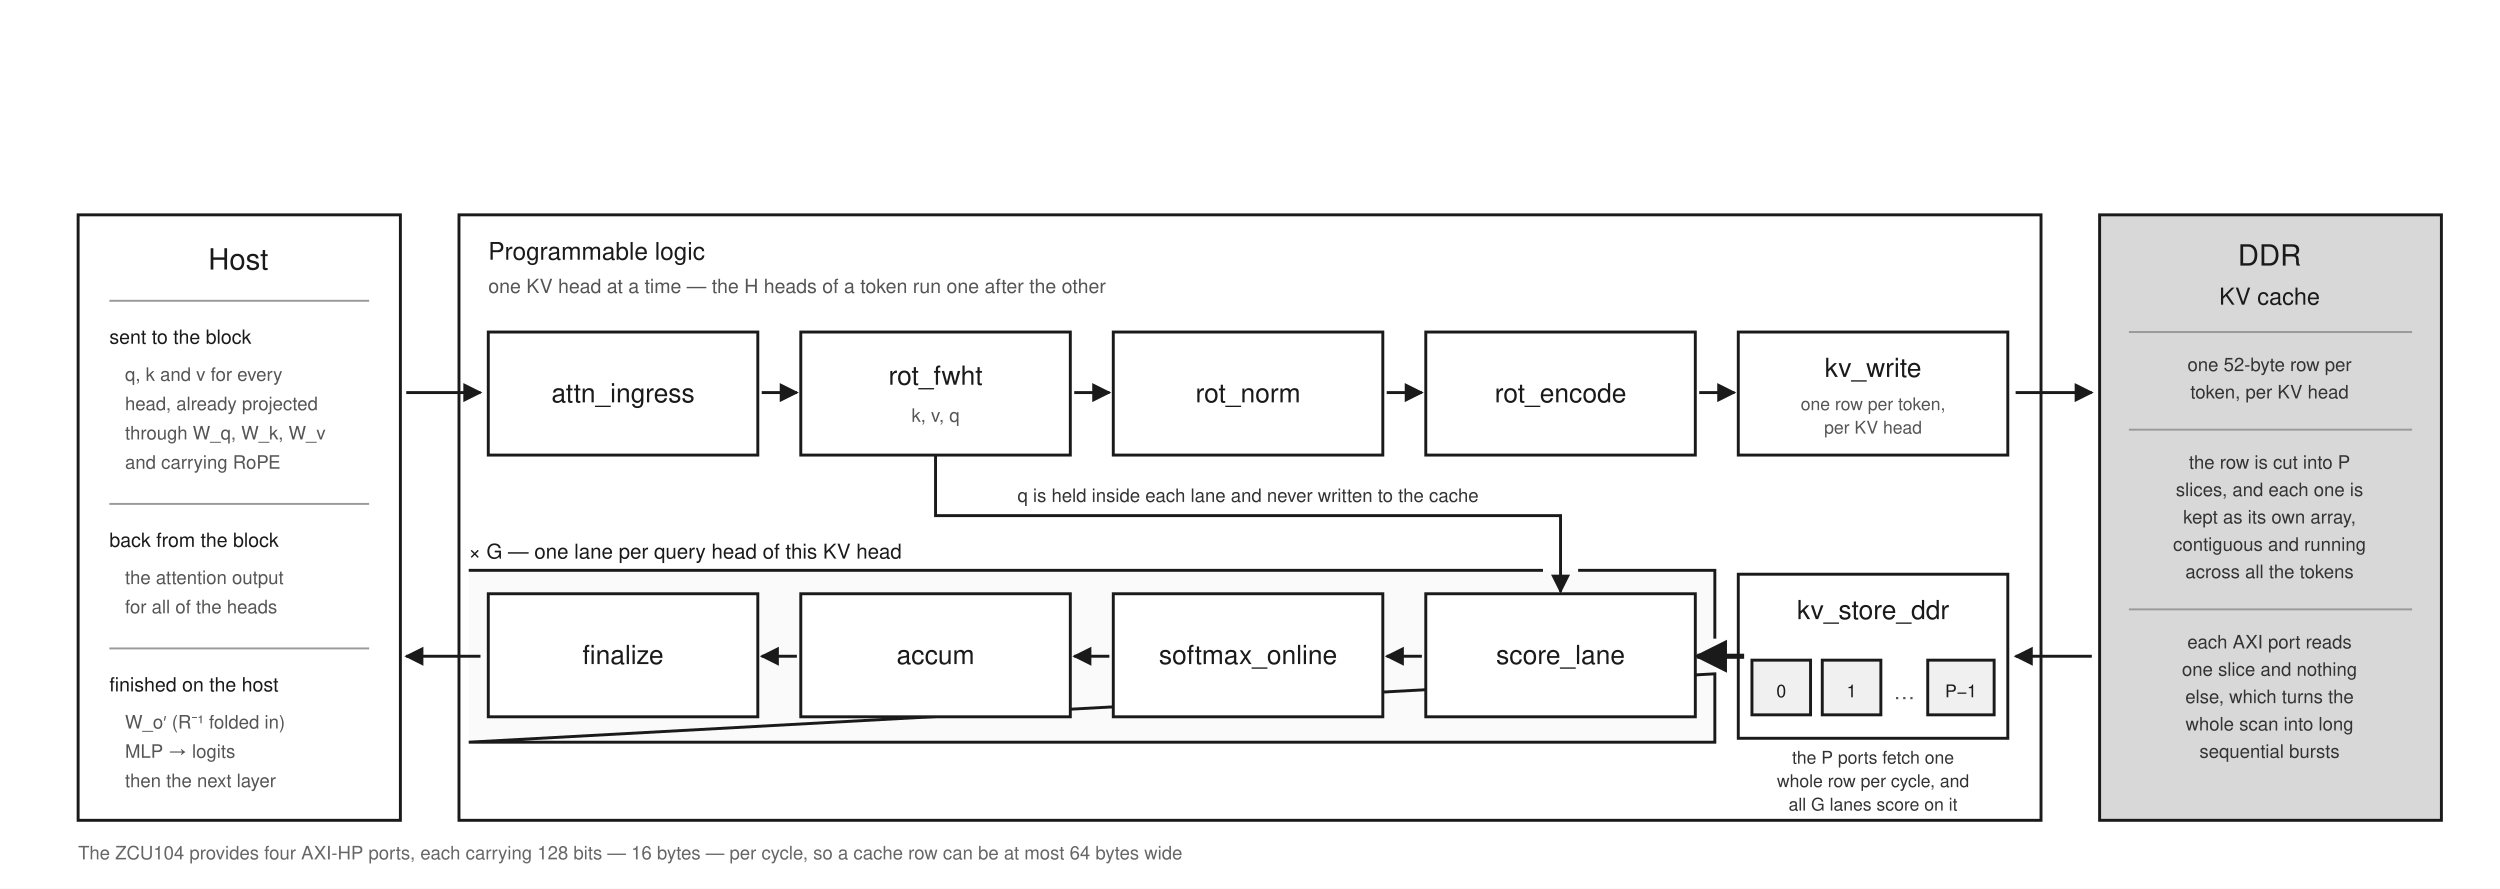
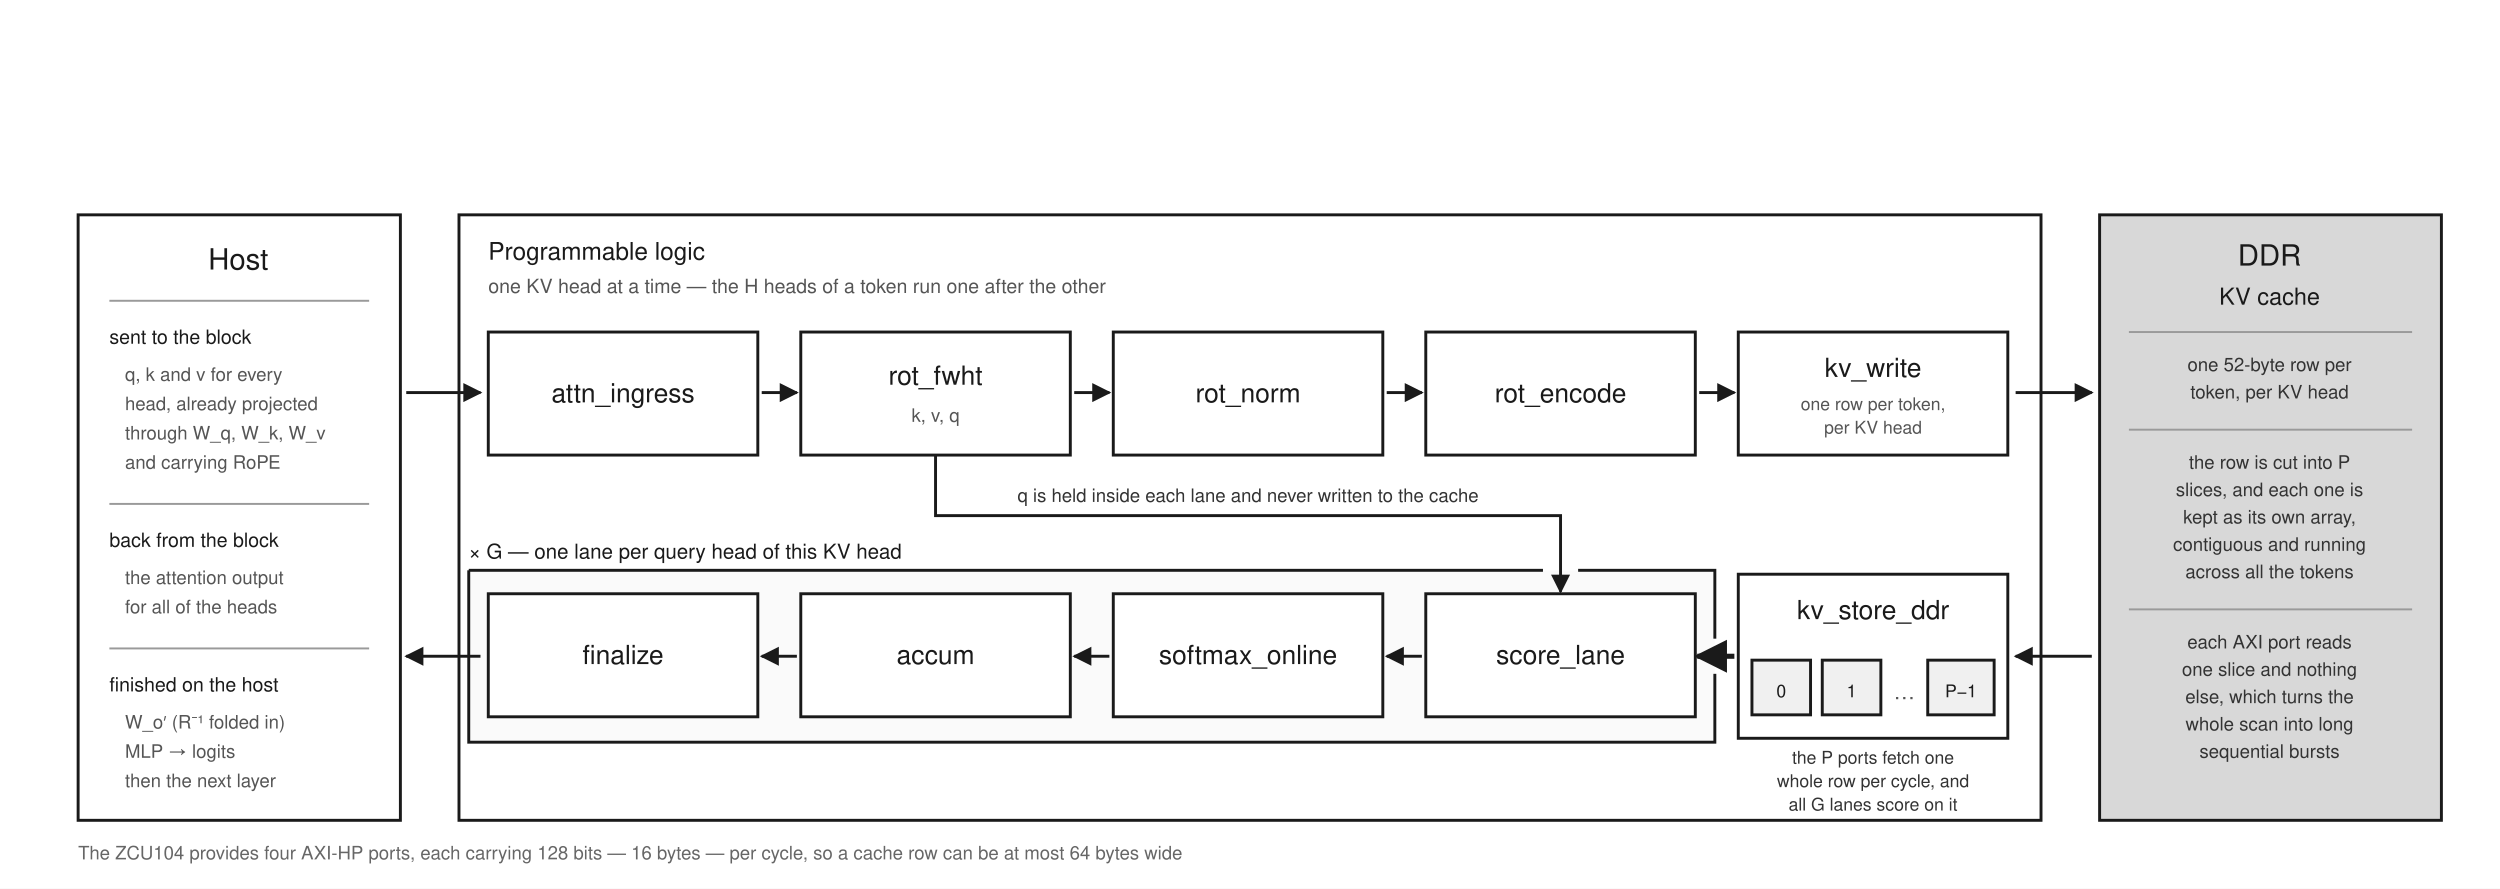
<svg xmlns="http://www.w3.org/2000/svg" viewBox="0 0 1280 455" width="1280" height="455" font-family="Helvetica Neue, Helvetica, Arial, sans-serif">
  <defs>
    <marker id="ar" viewBox="0 0 10 10" refX="9" refY="5" markerWidth="6.5" markerHeight="6.5" orient="auto-start-reverse">
      <path d="M0,0 L10,5 L0,10 z" fill="#1a1a1a" />
    </marker>
  </defs>
  <rect width="1280" height="455" fill="#ffffff" />
  <g stroke="#1a1a1a" stroke-width="1.5" fill="none">
    <rect x="40" y="110" width="165" height="310" fill="#ffffff" />
    <rect x="235" y="110" width="810" height="310" fill="#ffffff" />
    <rect x="1075" y="110" width="175" height="310" fill="#d8d8d8" />
    <rect x="250" y="170" width="138" height="63" fill="#ffffff" />
    <rect x="410" y="170" width="138" height="63" fill="#ffffff" />
    <rect x="570" y="170" width="138" height="63" fill="#ffffff" />
    <rect x="730" y="170" width="138" height="63" fill="#ffffff" />
    <rect x="890" y="170" width="138" height="63" fill="#ffffff" />
    <rect x="240" y="292" width="638" height="88" fill="#fafafa" stroke="none" />
-     <path d="M240,292 L790,292 M808,292 L878,292 L878,327 M878,345 L878,380 L240,380 Z" />
+     <path d="M240,292 L790,292 M808,292 L878,292 L878,327 M878,345 L878,380 L240,380 L240,292" />
    <rect x="250" y="304" width="138" height="63" fill="#ffffff" />
    <rect x="410" y="304" width="138" height="63" fill="#ffffff" />
    <rect x="570" y="304" width="138" height="63" fill="#ffffff" />
    <rect x="730" y="304" width="138" height="63" fill="#ffffff" />
    <rect x="890" y="294" width="138" height="84" fill="#ffffff" />
    <rect x="897" y="338" width="30" height="28" fill="#f0f0f0" />
    <rect x="933" y="338" width="30" height="28" fill="#f0f0f0" />
    <rect x="987" y="338" width="34" height="28" fill="#f0f0f0" />
    <path d="M208,201 L246,201" marker-end="url(#ar)" />
    <path d="M390,201 L408,201" marker-end="url(#ar)" />
    <path d="M550,201 L568,201" marker-end="url(#ar)" />
    <path d="M710,201 L728,201" marker-end="url(#ar)" />
    <path d="M870,201 L888,201" marker-end="url(#ar)" />
    <path d="M1032,201 L1071,201" marker-end="url(#ar)" />
    <path d="M1071,336 L1032,336" marker-end="url(#ar)" />
-     <path d="M893,336 L869,336" stroke-width="2.6" marker-end="url(#ar)" />
+     <path d="M888,336 L869,336" stroke-width="2.6" marker-end="url(#ar)" />
    <path d="M728,336 L710,336" marker-end="url(#ar)" />
    <path d="M568,336 L550,336" marker-end="url(#ar)" />
    <path d="M408,336 L390,336" marker-end="url(#ar)" />
    <path d="M246,336 L208,336" marker-end="url(#ar)" />
    <path d="M479,233 L479,264 L799,264 L799,303" marker-end="url(#ar)" />
    <g stroke="#9a9a9a" stroke-width="1">
      <path d="M56,154 L189,154" />
      <path d="M56,258 L189,258" />
      <path d="M56,332 L189,332" />
      <path d="M1090,170 L1235,170" />
      <path d="M1090,220 L1235,220" />
      <path d="M1090,312 L1235,312" />
    </g>
  </g>
  <g fill="#1a1a1a" text-anchor="middle">
    <text x="122" y="138" font-size="15">Host</text>
    <text x="1162" y="136" font-size="15">DDR</text>
    <text x="1162" y="156" font-size="12">KV cache</text>
    <text x="1162" y="190" font-size="9.5" fill="#333333">one 52-byte row per</text>
    <text x="1162" y="204" font-size="9.5" fill="#333333">token, per KV head</text>
    <text x="1162" y="240" font-size="9.5" fill="#333333">the row is cut into P</text>
    <text x="1162" y="254" font-size="9.5" fill="#333333">slices, and each one is</text>
    <text x="1162" y="268" font-size="9.5" fill="#333333">kept as its own array,</text>
    <text x="1162" y="282" font-size="9.5" fill="#333333">contiguous and running</text>
    <text x="1162" y="296" font-size="9.5" fill="#333333">across all the tokens</text>
    <text x="1162" y="332" font-size="9.5" fill="#333333">each AXI port reads</text>
    <text x="1162" y="346" font-size="9.5" fill="#333333">one slice and nothing</text>
    <text x="1162" y="360" font-size="9.5" fill="#333333">else, which turns the</text>
    <text x="1162" y="374" font-size="9.5" fill="#333333">whole scan into long</text>
    <text x="1162" y="388" font-size="9.5" fill="#333333">sequential bursts</text>
    <text x="319" y="206" font-size="13.5">attn_ingress</text>
    <text x="479" y="197" font-size="13.5">rot_fwht</text>
    <text x="479" y="216" font-size="9.5" fill="#555555">k, v, q</text>
    <text x="639" y="206" font-size="13.5">rot_norm</text>
    <text x="799" y="206" font-size="13.5">rot_encode</text>
    <text x="959" y="193" font-size="13.5">kv_write</text>
    <text x="959" y="210" font-size="9" fill="#555555">one row per token,</text>
    <text x="959" y="222" font-size="9" fill="#555555">per KV head</text>
    <text x="319" y="340" font-size="13.5">finalize</text>
    <text x="479" y="340" font-size="13.5">accum</text>
    <text x="639" y="340" font-size="13.5">softmax_online</text>
    <text x="799" y="340" font-size="13.5">score_lane</text>
    <text x="959" y="317" font-size="13.5">kv_store_ddr</text>
    <text x="912" y="357" font-size="9">0</text>
    <text x="948" y="357" font-size="9">1</text>
    <text x="975" y="358" font-size="11" fill="#555555">…</text>
    <text x="1004" y="357" font-size="9">P−1</text>
    <text x="639" y="257" font-size="9.5" fill="#333333">q is held inside each lane and never written to the cache</text>
    <text x="959" y="391" font-size="9" fill="#333333">the P ports fetch one</text>
    <text x="959" y="403" font-size="9" fill="#333333">whole row per cycle, and</text>
    <text x="959" y="415" font-size="9" fill="#333333">all G lanes score on it</text>
  </g>
  <g fill="#1a1a1a" text-anchor="start">
    <text x="250" y="133" font-size="12.5">Programmable logic</text>
    <text x="250" y="150" font-size="10" fill="#555555">one KV head at a time — the H heads of a token run one after the other</text>
    <text x="240" y="286" font-size="10.5">× G  — one lane per query head of this KV head</text>
    <text x="56" y="176" font-size="10">sent to the block</text>
    <text x="64" y="195" font-size="9.5" fill="#555555">q, k and v for every</text>
    <text x="64" y="210" font-size="9.5" fill="#555555">head, already projected</text>
    <text x="64" y="225" font-size="9.5" fill="#555555">through W_q, W_k, W_v</text>
    <text x="64" y="240" font-size="9.5" fill="#555555">and carrying RoPE</text>
    <text x="56" y="280" font-size="10">back from the block</text>
    <text x="64" y="299" font-size="9.5" fill="#555555">the attention output</text>
    <text x="64" y="314" font-size="9.5" fill="#555555">for all of the heads</text>
    <text x="56" y="354" font-size="10">finished on the host</text>
    <text x="64" y="373" font-size="9.5" fill="#555555">W_o′  (R⁻¹ folded in)</text>
    <text x="64" y="388" font-size="9.5" fill="#555555">MLP  →  logits</text>
    <text x="64" y="403" font-size="9.5" fill="#555555">then the next layer</text>
    <text x="40" y="440" font-size="9.5" fill="#666666">The ZCU104 provides four AXI-HP ports, each carrying 128 bits — 16 bytes — per cycle, so a cache row can be at most 64 bytes wide</text>
  </g>
</svg>
